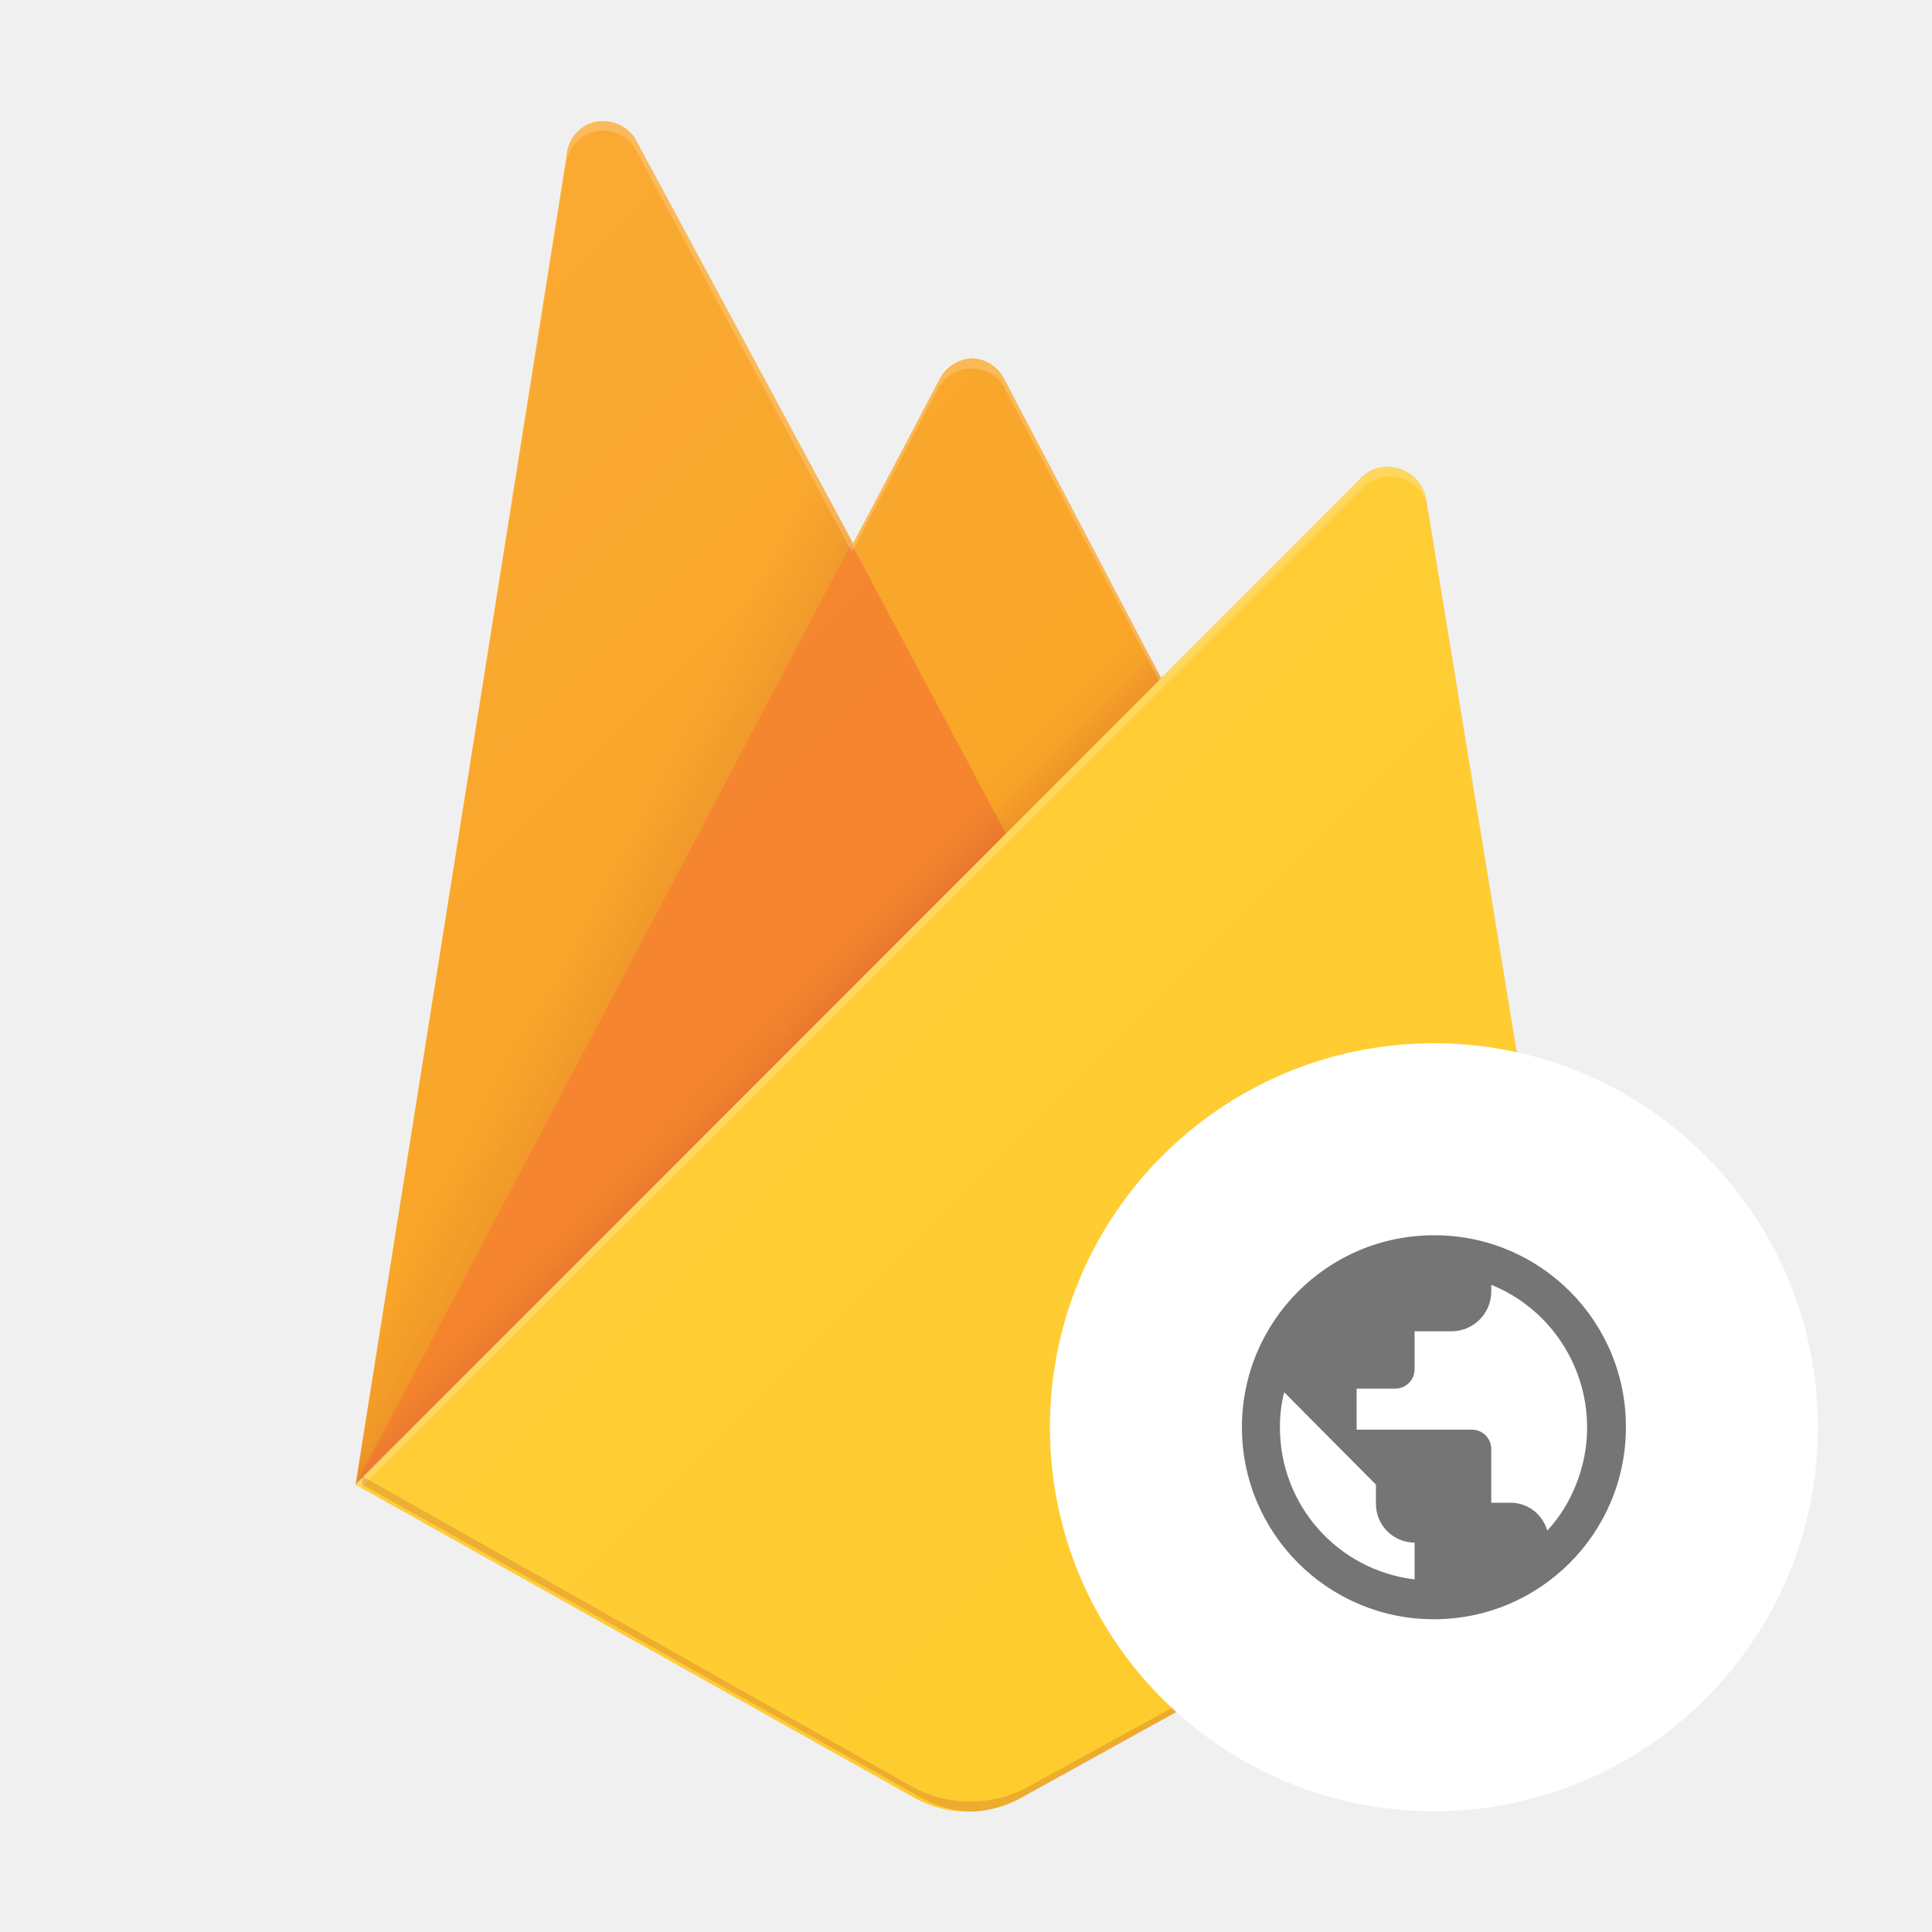
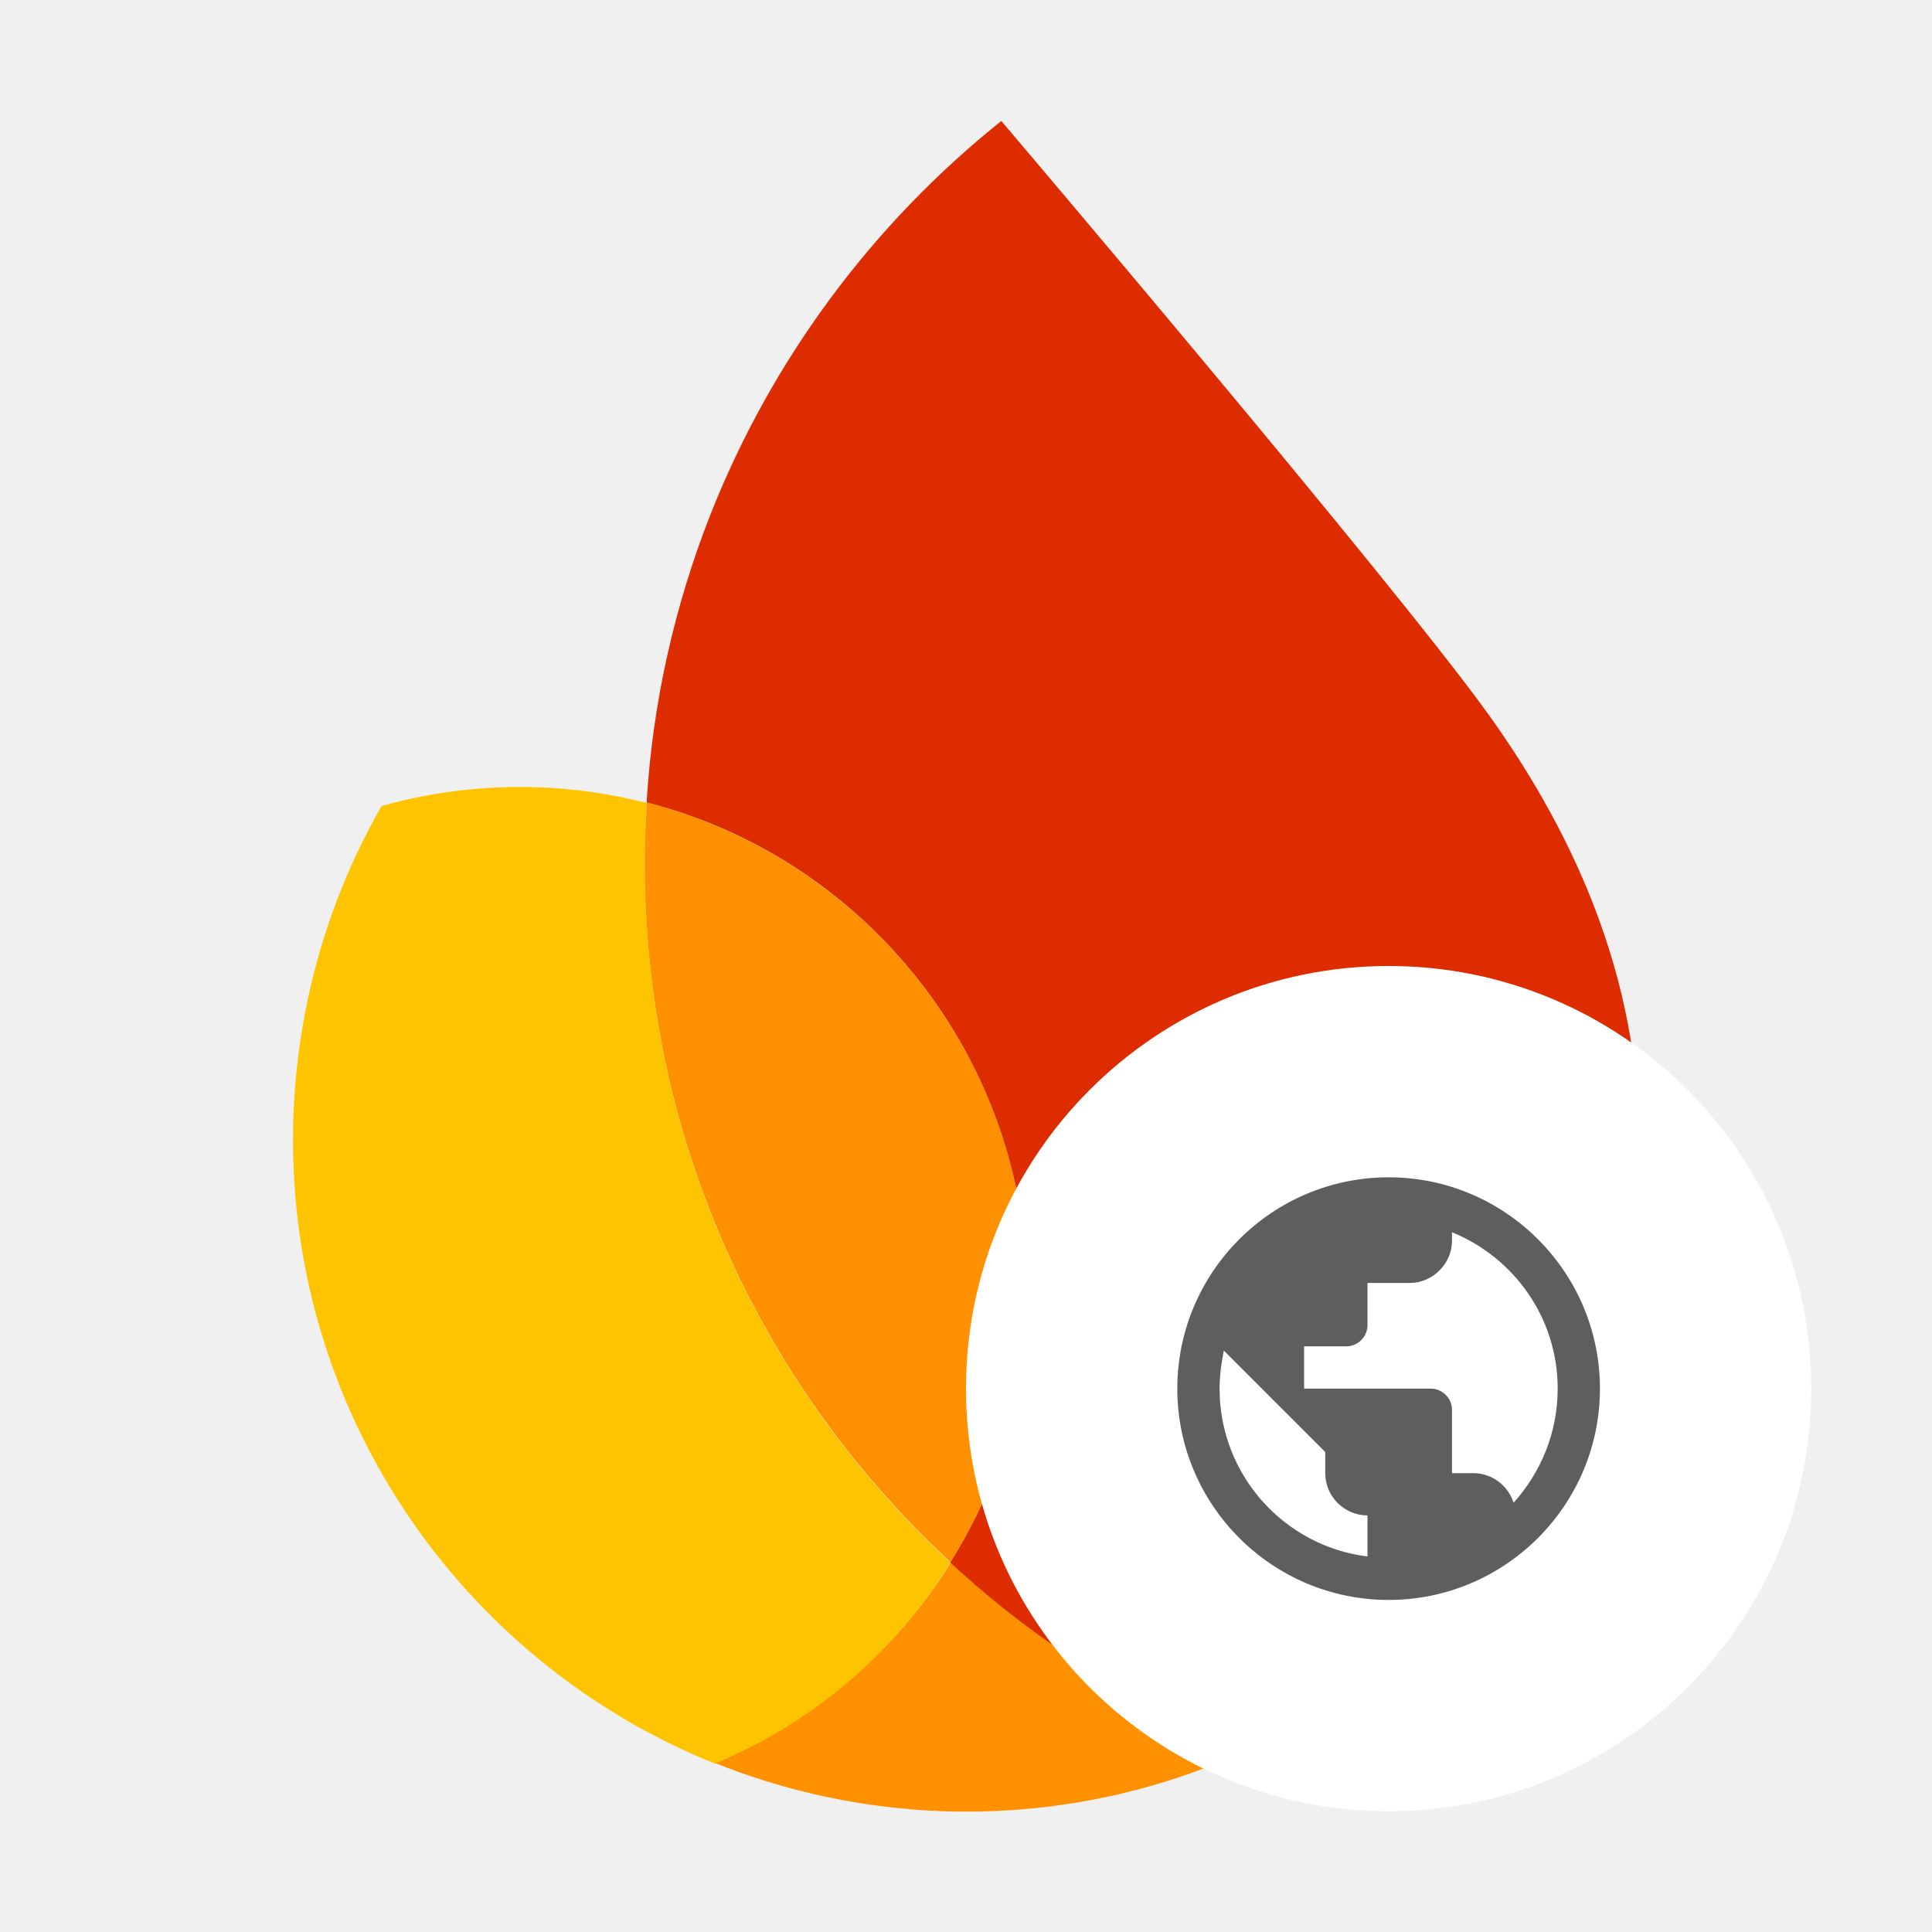
- <svg xmlns="http://www.w3.org/2000/svg" viewBox="0 0 32 32">
-   <defs>
-     <clipPath id="a">
-       <path d="M23.62,8.26a.65.65,0,0,0-.74-.52.57.57,0,0,0-.34.18l-3.31,3.31L16.64,6.29A.62.62,0,0,0,15.8,6h0a.55.55,0,0,0-.27.27L14.13,9,10.55,2.34a.64.64,0,0,0-.86-.26.66.66,0,0,0-.32.46L5.89,24.59l9.21,5.16a1.82,1.82,0,0,0,1.86,0l9.34-5.16Z" style="fill:none" />
-     </clipPath>
-     <linearGradient id="b" x1="9.89" y1="15.04" x2="8.62" y2="14.37" gradientTransform="translate(0 2)" gradientUnits="userSpaceOnUse">
-       <stop offset="0" stop-color="#a52a22" />
-       <stop offset="0.4" stop-color="#a52a22" stop-opacity="0.5" />
-       <stop offset="0.8" stop-color="#a52a22" stop-opacity="0" />
-     </linearGradient>
-     <linearGradient id="c" x1="15.29" y1="13.2" x2="14.71" y2="12.63" gradientTransform="translate(0 2)" gradientUnits="userSpaceOnUse">
-       <stop offset="0" stop-color="#a52a22" stop-opacity="0.8" />
-       <stop offset="0.5" stop-color="#a52a22" stop-opacity="0.21" />
-       <stop offset="1" stop-color="#a52a22" stop-opacity="0" />
-     </linearGradient>
-     <linearGradient id="d" x1="5.35" y1="4.95" x2="26.62" y2="26.22" gradientTransform="translate(0 2)" gradientUnits="userSpaceOnUse">
-       <stop offset="0" stop-color="#fff" stop-opacity="0.1" />
-       <stop offset="1" stop-color="#fff" stop-opacity="0" />
-     </linearGradient>
-   </defs>
-   <g style="clip-path:url(#a)">
-     <path d="M5.89,24.59l3.49-22A.63.63,0,0,1,10.09,2h0a.61.61,0,0,1,.45.33L14.13,9l1.42-2.7A.63.63,0,0,1,16.4,6h0a.59.59,0,0,1,.27.27l9.62,18.31Z" style="fill:#f9a01b" />
-     <path d="M17.7,2.16.84.73V31.28l5.05-6.69Z" style="opacity:0.12;isolation:isolate;fill:url(#b)" />
-     <path d="M17.83,16,14.1,9,5.89,24.59Z" style="fill:#f47d20" />
-     <path d="M.84.73H31.38V31.28H.84Z" style="opacity:0.2;isolation:isolate;fill:url(#c)" />
-     <path d="M26.29,24.59,23.62,8.26a.65.65,0,0,0-.74-.52.57.57,0,0,0-.34.18L5.89,24.59l9.21,5.16a1.82,1.82,0,0,0,1.86,0Z" style="fill:#ffcb2a" />
-     <path d="M23.62,8.26a.65.65,0,0,0-.74-.52.57.57,0,0,0-.34.18l-3.31,3.31L16.64,6.29A.62.62,0,0,0,15.8,6h0a.55.55,0,0,0-.27.27L14.13,9,10.55,2.34a.64.64,0,0,0-.86-.26.66.66,0,0,0-.32.46L5.89,24.59h0l.09.05L19.26,11.39l3.31-3.31a.64.64,0,0,1,.91,0l0,0a.61.61,0,0,1,.17.34L26.3,24.6h0ZM5.89,24.57,9.38,2.7a.61.61,0,0,1,.7-.53h0a.61.61,0,0,1,.46.33l3.57,6.64,1.42-2.69a.63.63,0,0,1,.85-.28h0a.53.53,0,0,1,.27.28l2.55,4.83Z" style="fill:#fff;fill-opacity:0.2" />
-     <path d="M17,29.61a2,2,0,0,1-1.86,0L6,24.45v.14l9.21,5.16a1.84,1.84,0,0,0,1.87,0l9.33-5.16v-.14Z" style="fill:#a52a22;opacity:0.2;isolation:isolate" />
-     <path d="M23.62,8.26a.65.65,0,0,0-.74-.52.57.57,0,0,0-.34.18l-3.31,3.31L16.64,6.29A.62.62,0,0,0,15.8,6h0a.55.55,0,0,0-.27.27L14.13,9,10.55,2.34a.64.64,0,0,0-.86-.26.66.66,0,0,0-.32.46L5.89,24.59l9.21,5.16a1.82,1.82,0,0,0,1.86,0l9.34-5.16Z" style="fill:url(#d)" />
+ <svg xmlns="http://www.w3.org/2000/svg" id="Capa_1" viewBox="0 0 32 32">
+   <path d="m11.84,29.2c1.17.47,2.44.75,3.78.8,1.81.06,3.52-.31,5.06-1.02-1.84-.72-3.51-1.78-4.93-3.1-.92,1.48-2.29,2.64-3.9,3.32Z" style="fill:#ff9100;" />
+   <path d="m15.74,25.88c-3.25-3-5.22-7.35-5.05-12.12,0-.15.01-.31.02-.46-.58-.15-1.19-.24-1.81-.26-.89-.03-1.76.08-2.58.31-.87,1.52-1.39,3.26-1.46,5.13-.17,4.82,2.75,9.03,6.98,10.73,1.62-.67,2.98-1.84,3.9-3.32Z" style="fill:#ffc400;" />
+   <path d="m15.74,25.88c.76-1.21,1.21-2.63,1.27-4.15.14-4.02-2.56-7.47-6.3-8.44,0,.15-.02.31-.02.46-.17,4.77,1.8,9.12,5.05,12.12Z" style="fill:#ff9100;" />
+   <path d="m16.59,2c-2.13,1.7-3.81,3.95-4.83,6.54-.58,1.48-.95,3.08-1.05,4.75,3.74.96,6.44,4.42,6.3,8.44-.05,1.53-.51,2.94-1.27,4.15,1.42,1.32,3.09,2.37,4.93,3.1,3.7-1.71,6.32-5.38,6.47-9.73.1-2.82-.98-5.33-2.51-7.45-1.62-2.24-8.04-9.79-8.04-9.79Z" style="fill:#dd2c00;" />
+   <g id="hosting">
+     <circle id="circle" cx="23" cy="23" r="7" style="fill:#fff;" />
+     <path id="world" d="m23,19.5c-1.93,0-3.5,1.57-3.5,3.5s1.57,3.5,3.5,3.5,3.5-1.57,3.5-3.5-1.57-3.5-3.5-3.5Zm-.35,6.28c-1.38-.17-2.45-1.35-2.45-2.78,0-.22.03-.42.07-.63l1.68,1.68v.35c0,.39.32.7.7.7v.68Zm2.42-.89c-.09-.28-.35-.49-.67-.49h-.35v-1.05c0-.19-.16-.35-.35-.35h-2.1v-.7h.7c.19,0,.35-.16.35-.35v-.7h.7c.38,0,.7-.32.7-.7v-.14c1.03.42,1.75,1.42,1.75,2.59,0,.73-.28,1.39-.73,1.89Z" style="fill:#5e5e5e;" />
  </g>
-   <circle cx="23.75" cy="23.64" r="6.36" style="fill:#fff" />
-   <path d="M23.75,20.46a3.18,3.18,0,1,0,3.18,3.18h0a3.17,3.17,0,0,0-3.16-3.18Zm-.32,5.7a2.53,2.53,0,0,1-2.23-2.52,2.3,2.3,0,0,1,.07-.58l1.52,1.53v.32a.64.64,0,0,0,.64.64Zm2.19-.83a.63.63,0,0,0-.6-.44H24.7V24a.32.32,0,0,0-.32-.32H22.47V23h.63a.32.32,0,0,0,.33-.32v-.63h.64a.66.66,0,0,0,.63-.64v-.13a2.55,2.55,0,0,1,1.4,3.32,2.44,2.44,0,0,1-.47.75Z" style="fill:#010101;fill-opacity:0.54;fill-rule:evenodd" />
</svg>
